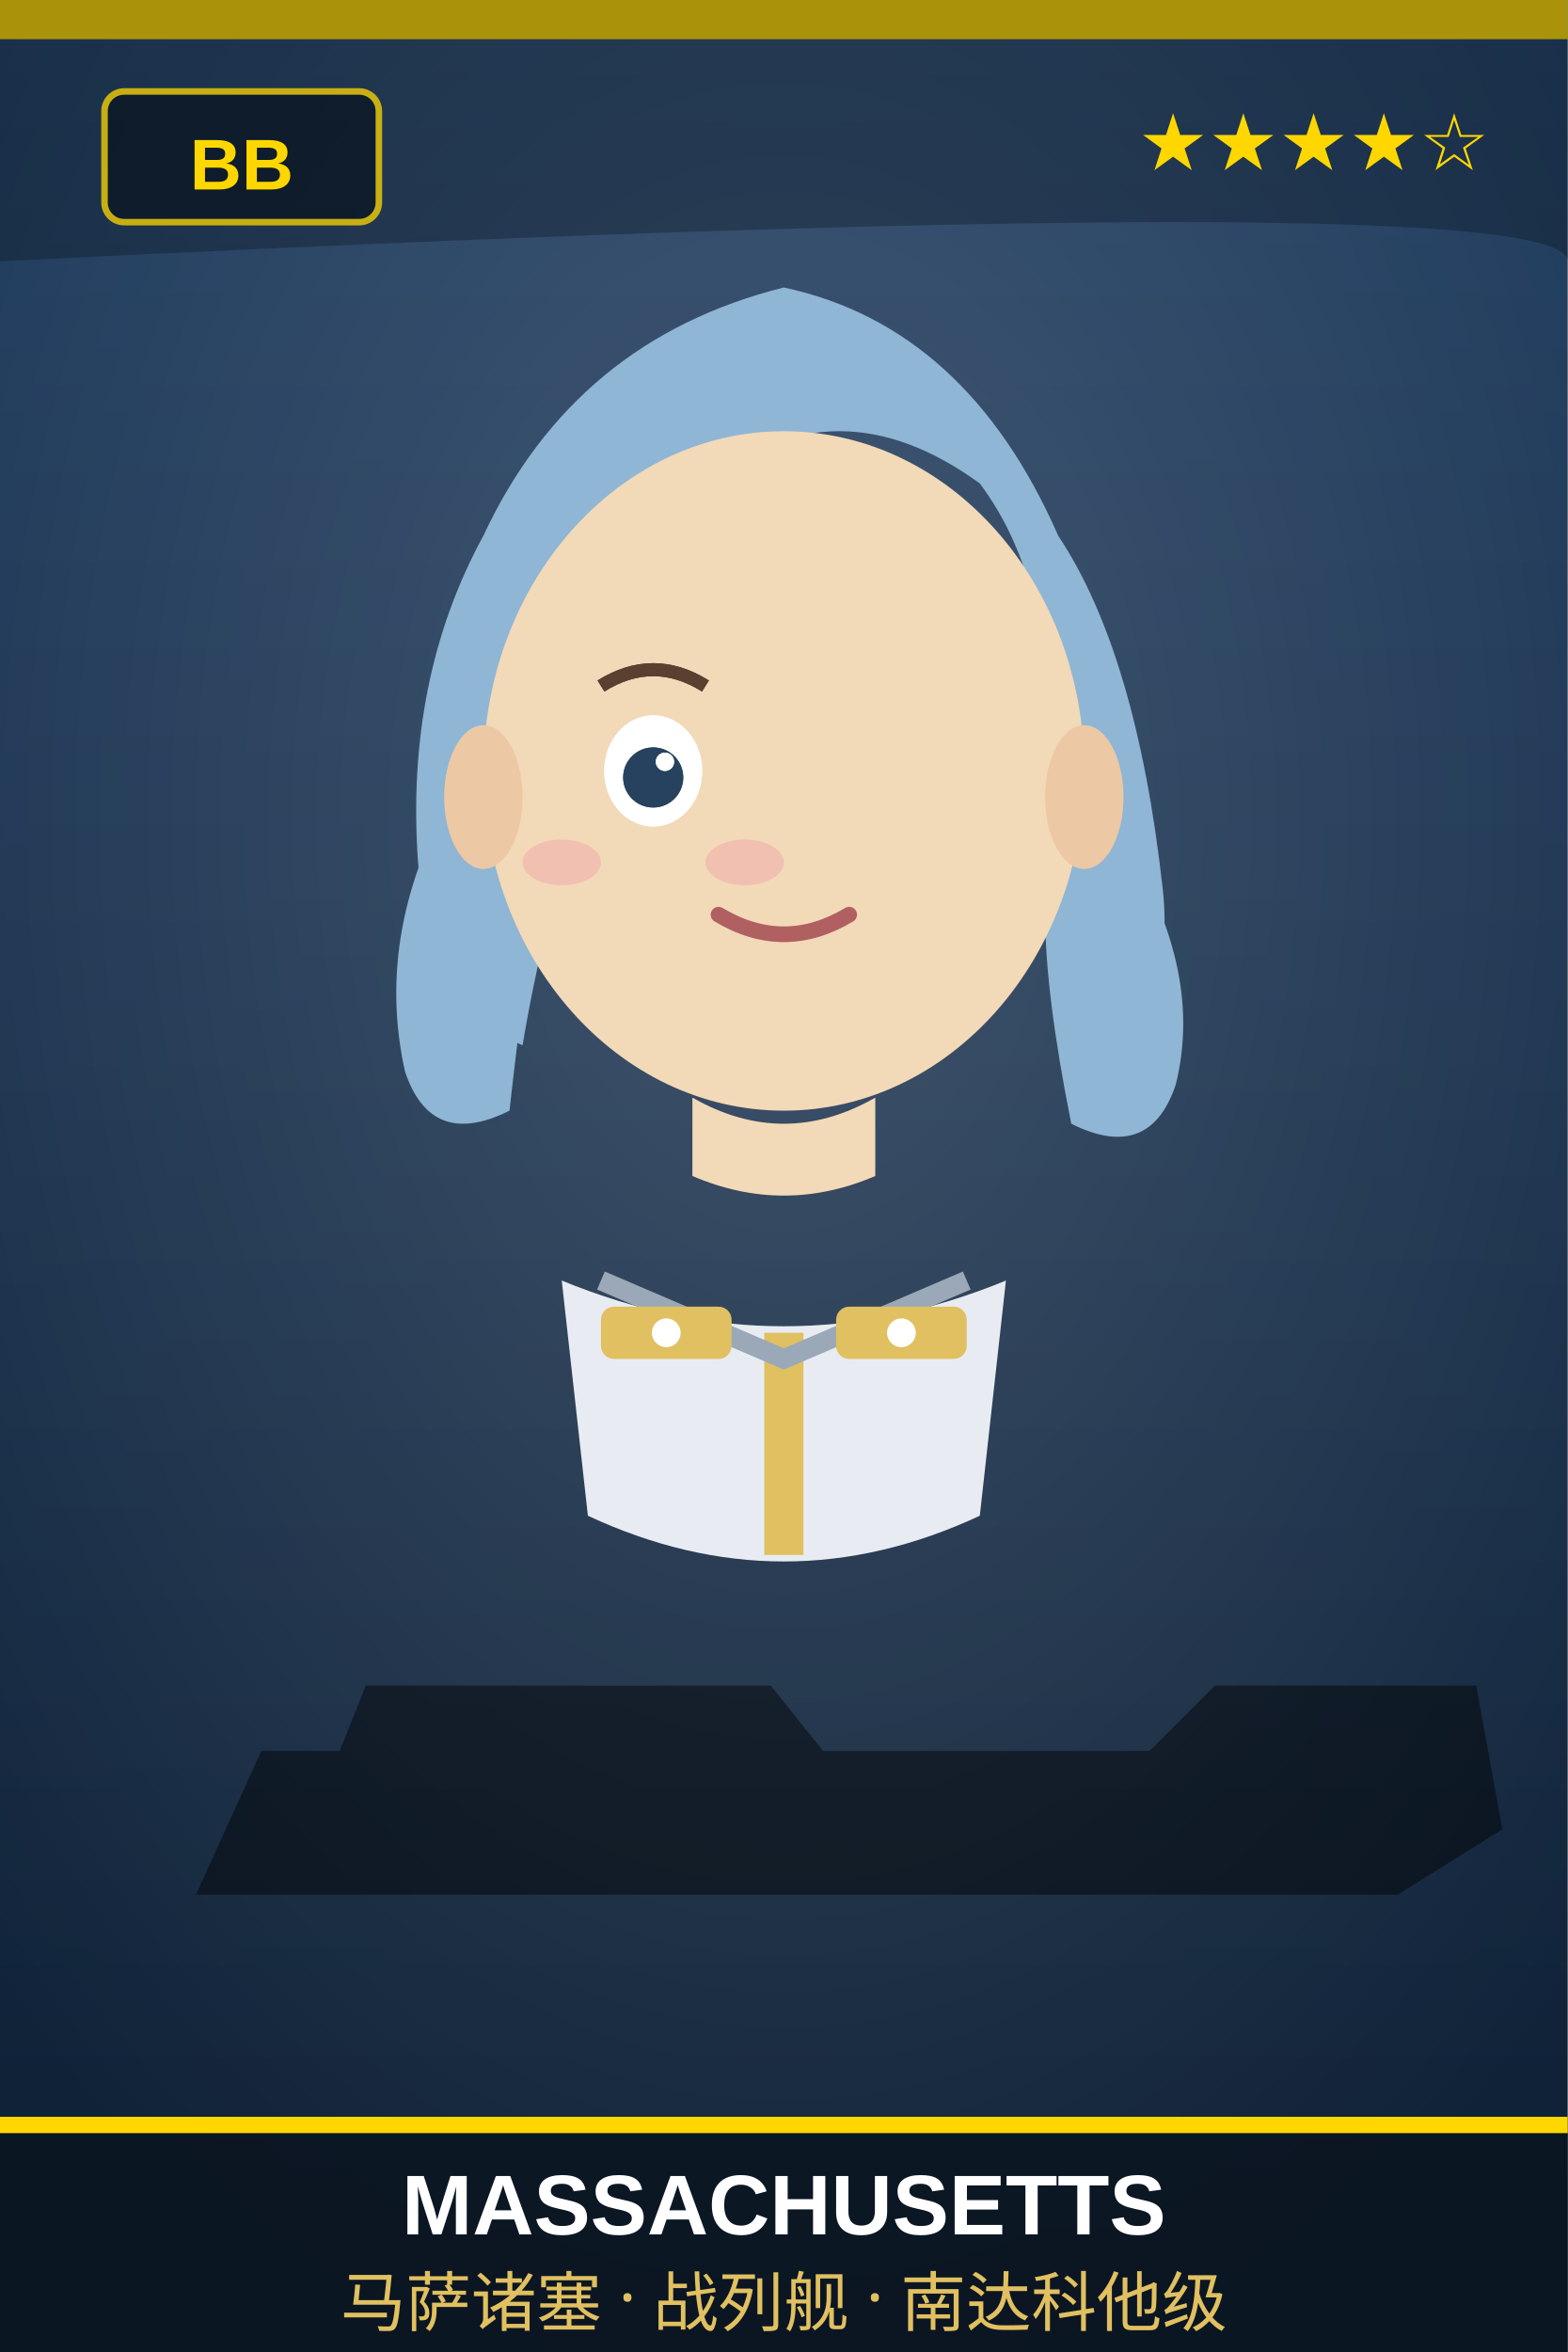
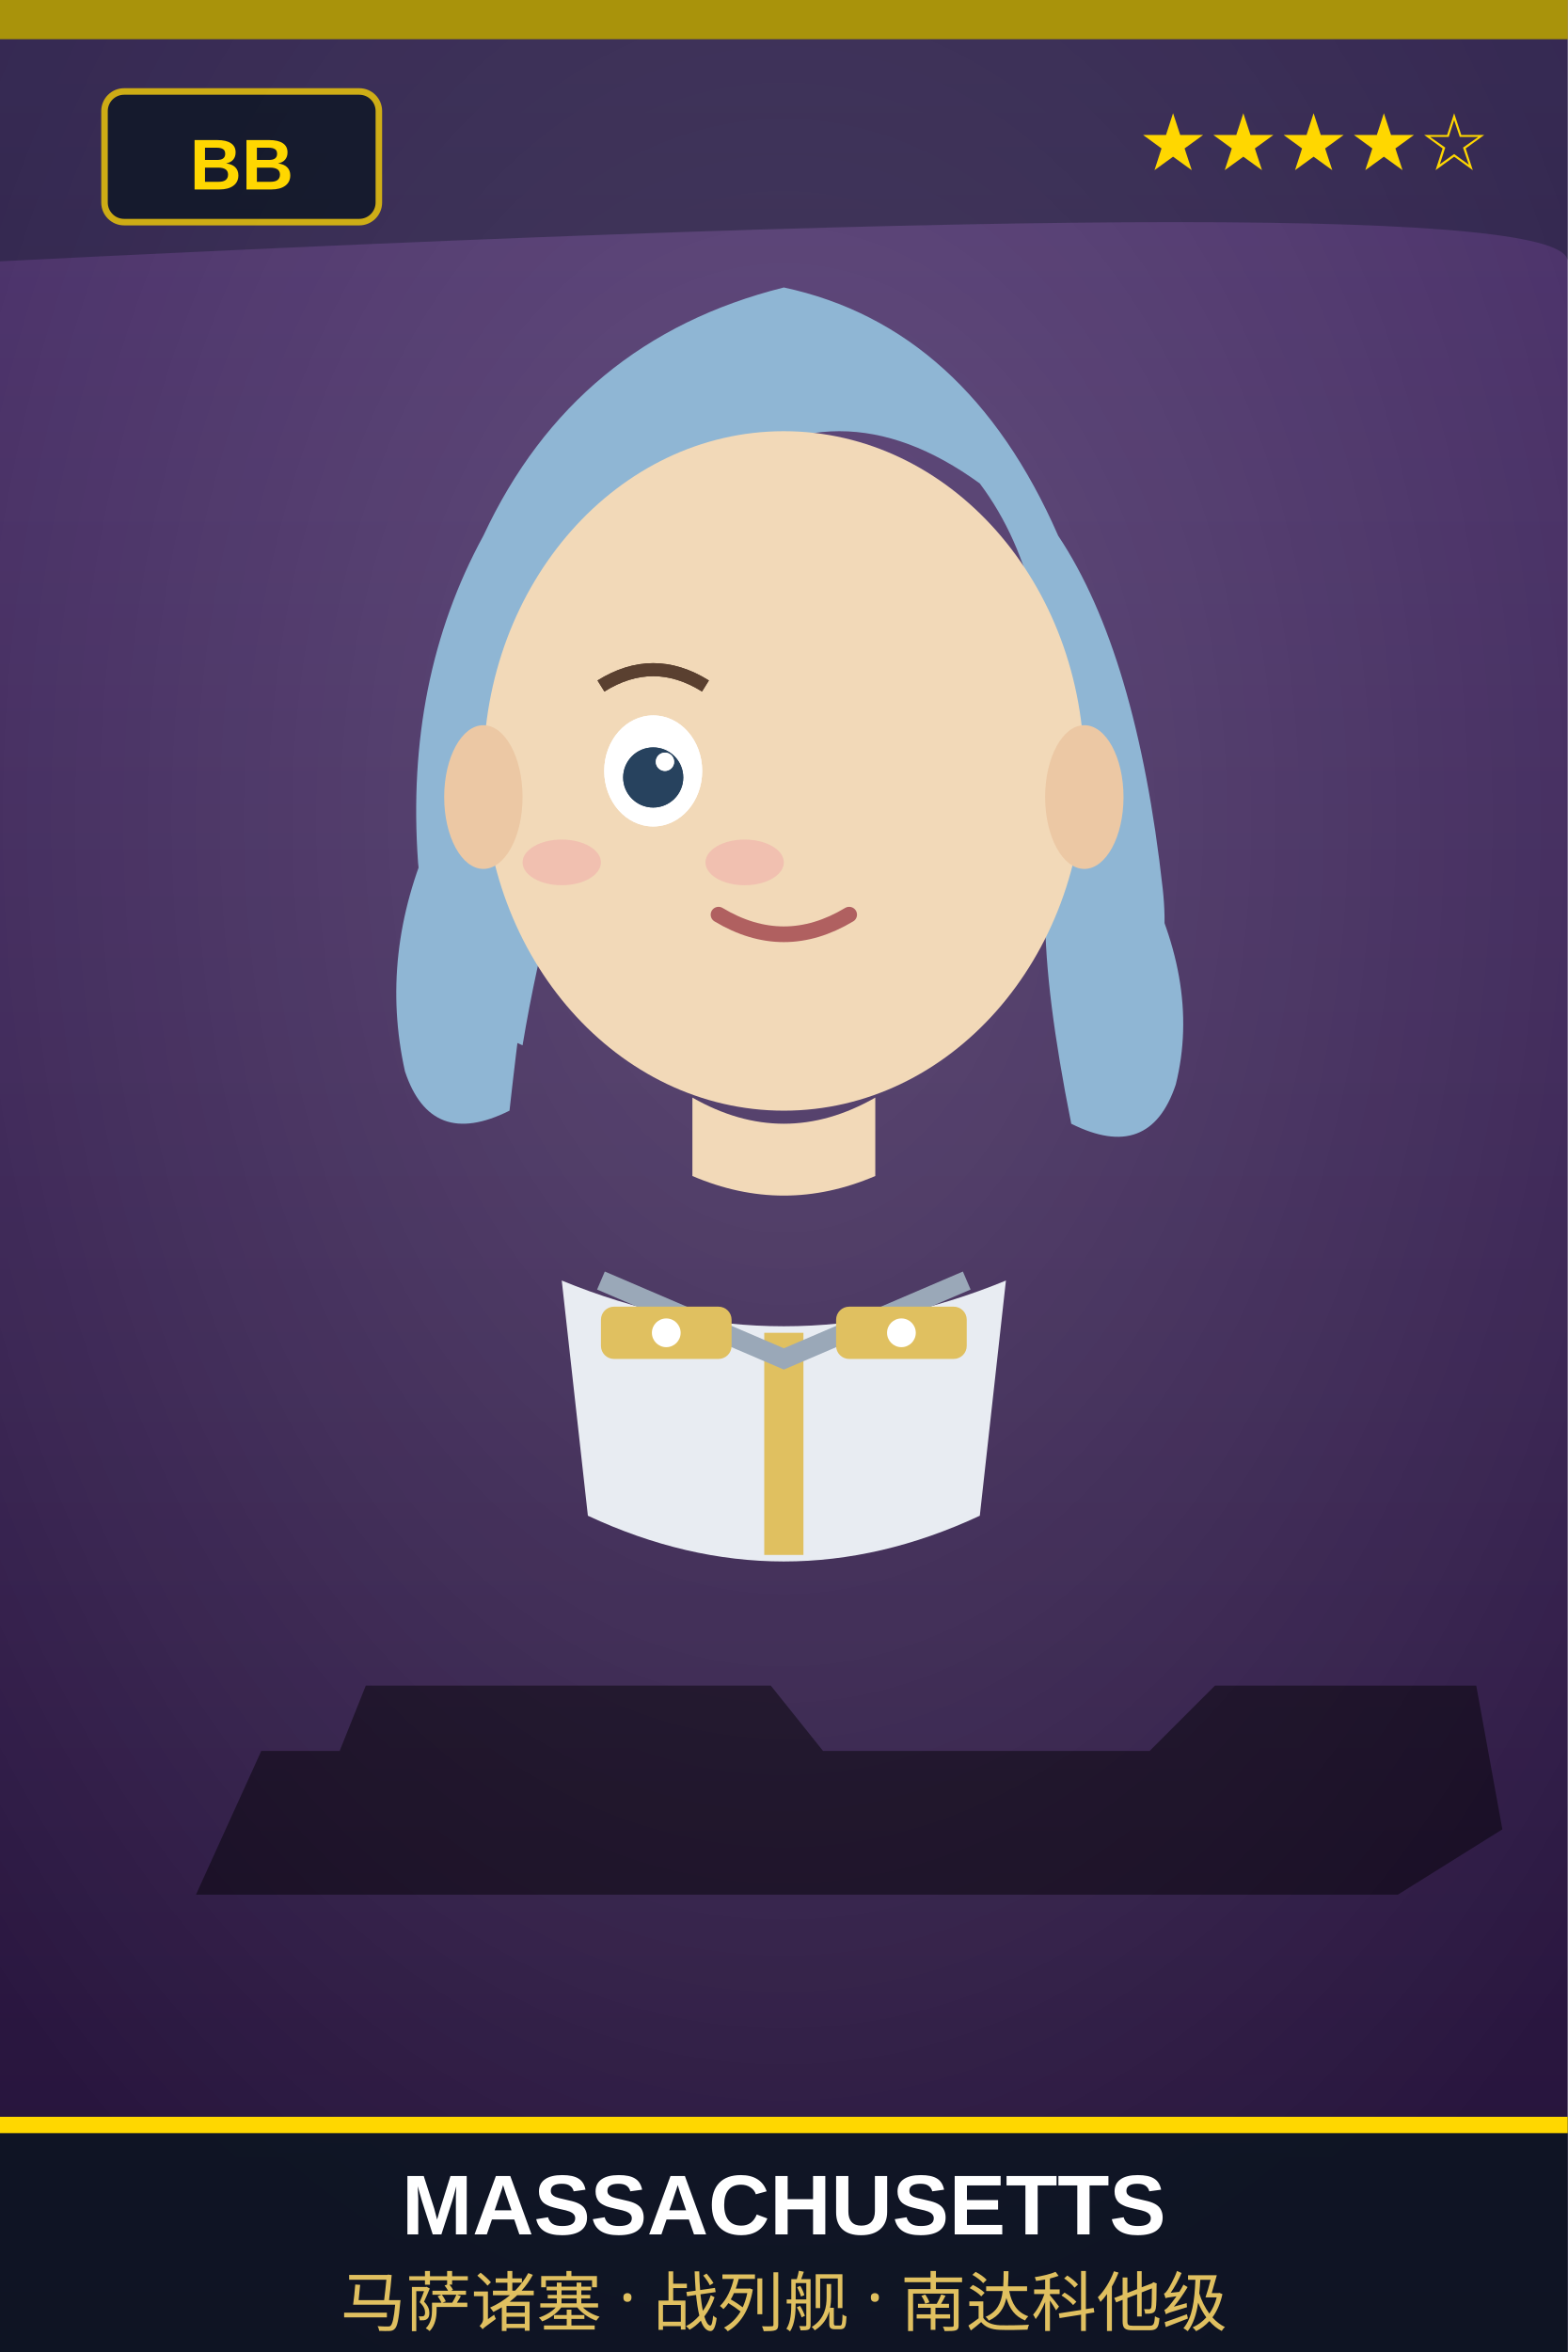
<svg xmlns="http://www.w3.org/2000/svg" width="240" height="360" viewBox="0 0 240 360">
  <defs>
    <linearGradient id="bg" x1="0" y1="0" x2="0" y2="1">
-       <stop offset="0" stop-color="#1c3a5e" />
-       <stop offset="1" stop-color="#0e1f33" />
+       <stop offset="0" stop-color="#4a2f6b" />
+       <stop offset="1" stop-color="#241238" />
    </linearGradient>
    <radialGradient id="glow" cx="0.5" cy="0.35" r="0.7">
      <stop offset="0" stop-color="#ffffff" stop-opacity="0.18" />
      <stop offset="1" stop-color="#ffffff" stop-opacity="0" />
    </radialGradient>
  </defs>
  <rect width="240" height="360" fill="url(#bg)" />
  <rect width="240" height="360" fill="url(#glow)" />
  <rect x="0" y="0" width="240" height="6" fill="#ffd700" />
  <path d="M0,40 Q240,28 240,40 L240,0 L0,0 Z" fill="#0a1420" opacity="0.35" />
  <g transform="translate(16,14)">
    <rect width="42" height="20" rx="3" fill="#0a1420" opacity="0.75" stroke="#ffd700" stroke-width="1" />
    <text x="21" y="15" font-size="11" font-weight="bold" text-anchor="middle" fill="#ffd700" font-family="Arial">BB</text>
  </g>
  <text x="228" y="26" font-size="12" text-anchor="end" fill="#ffd700" font-family="Arial">★★★★☆</text>
  <path d="M74,82 Q62,104 64,132 Q66,154 80,160 Q84,136 92,116 Q96,88 108,74 Q128,58 150,74 Q162,90 160,118 Q158,140 168,158 Q180,154 178,136 Q174,100 162,82 Q148,50 120,44 Q88,52 74,82 Z" fill="#8fb6d4" />
  <path d="M66,128 Q58,146 62,164 Q66,176 78,170 Q80,152 82,140 Z" fill="#8fb6d4" />
  <path d="M174,132 Q184,150 180,166 Q176,178 164,172 Q160,152 160,140 Z" fill="#8fb6d4" />
  <ellipse cx="120" cy="118" rx="46" ry="52" fill="#f2d9b8" />
  <ellipse cx="74" cy="122" rx="6" ry="11" fill="#ecc8a4" />
  <ellipse cx="166" cy="122" rx="6" ry="11" fill="#ecc8a4" />
  <path d="M106,168 Q120,176 134,168 L134,180 Q120,186 106,180 Z" fill="#f2d9b8" />
  <path d="M86,196 Q120,210 154,196 L150,232 Q120,246 90,232 Z" fill="#e8ecf2" />
  <path d="M120,204 L120,238" stroke="#e0c060" stroke-width="6" />
  <path d="M92,196 L120,208 L148,196" stroke="#9aa8b8" stroke-width="3" fill="none" />
  <rect x="92" y="200" width="20" height="8" rx="2" fill="#e0c060" />
  <rect x="128" y="200" width="20" height="8" rx="2" fill="#e0c060" />
  <circle cx="102" cy="204" r="2.2" fill="#fff" />
  <circle cx="138" cy="204" r="2.2" fill="#fff" />
  <ellipse cx="100" cy="118" rx="7.5" ry="8.5" fill="#fff" />
  <ellipse cx="100" cy="118" rx="7.5" ry="8.5" fill="#fff" />
  <circle cx="100" cy="119" r="4.6" fill="#27425e" />
  <circle cx="100" cy="119" r="4.6" fill="#27425e" />
  <circle cx="101.8" cy="116.6" r="1.4" fill="#fff" />
  <circle cx="101.8" cy="116.6" r="1.4" fill="#fff" />
  <path d="M92,105 Q100,100 108,105" stroke="#5a4030" stroke-width="2" fill="none" />
  <path d="M92,105 Q100,100 108,105" stroke="#5a4030" stroke-width="2" fill="none" />
  <path d="M110,140 Q120,146 130,140" stroke="#b06060" stroke-width="2.4" fill="none" stroke-linecap="round" />
  <ellipse cx="86" cy="132" rx="6" ry="3.5" fill="#f0a8a8" opacity="0.5" />
  <ellipse cx="114" cy="132" rx="6" ry="3.5" fill="#f0a8a8" opacity="0.5" />
  <g transform="translate(0,0)" fill="#000" opacity="0.45">
    <path d="M30,290 L40,268 L52,268 L56,258 L118,258 L126,268 L176,268 L186,258 L226,258 L230,280 L214,290 Z" />
  </g>
  <rect x="0" y="324" width="240" height="36" fill="#0a1420" opacity="0.85" />
  <rect x="0" y="324" width="240" height="2.5" fill="#ffd700" />
  <text x="120" y="342" font-size="13" font-weight="bold" text-anchor="middle" fill="#ffffff" font-family="Arial">MASSACHUSETTS</text>
  <text x="120" y="356" font-size="10" text-anchor="middle" fill="#e0c060" font-family="'Microsoft YaHei', sans-serif">马萨诸塞 · 战列舰 · 南达科他级</text>
</svg>
